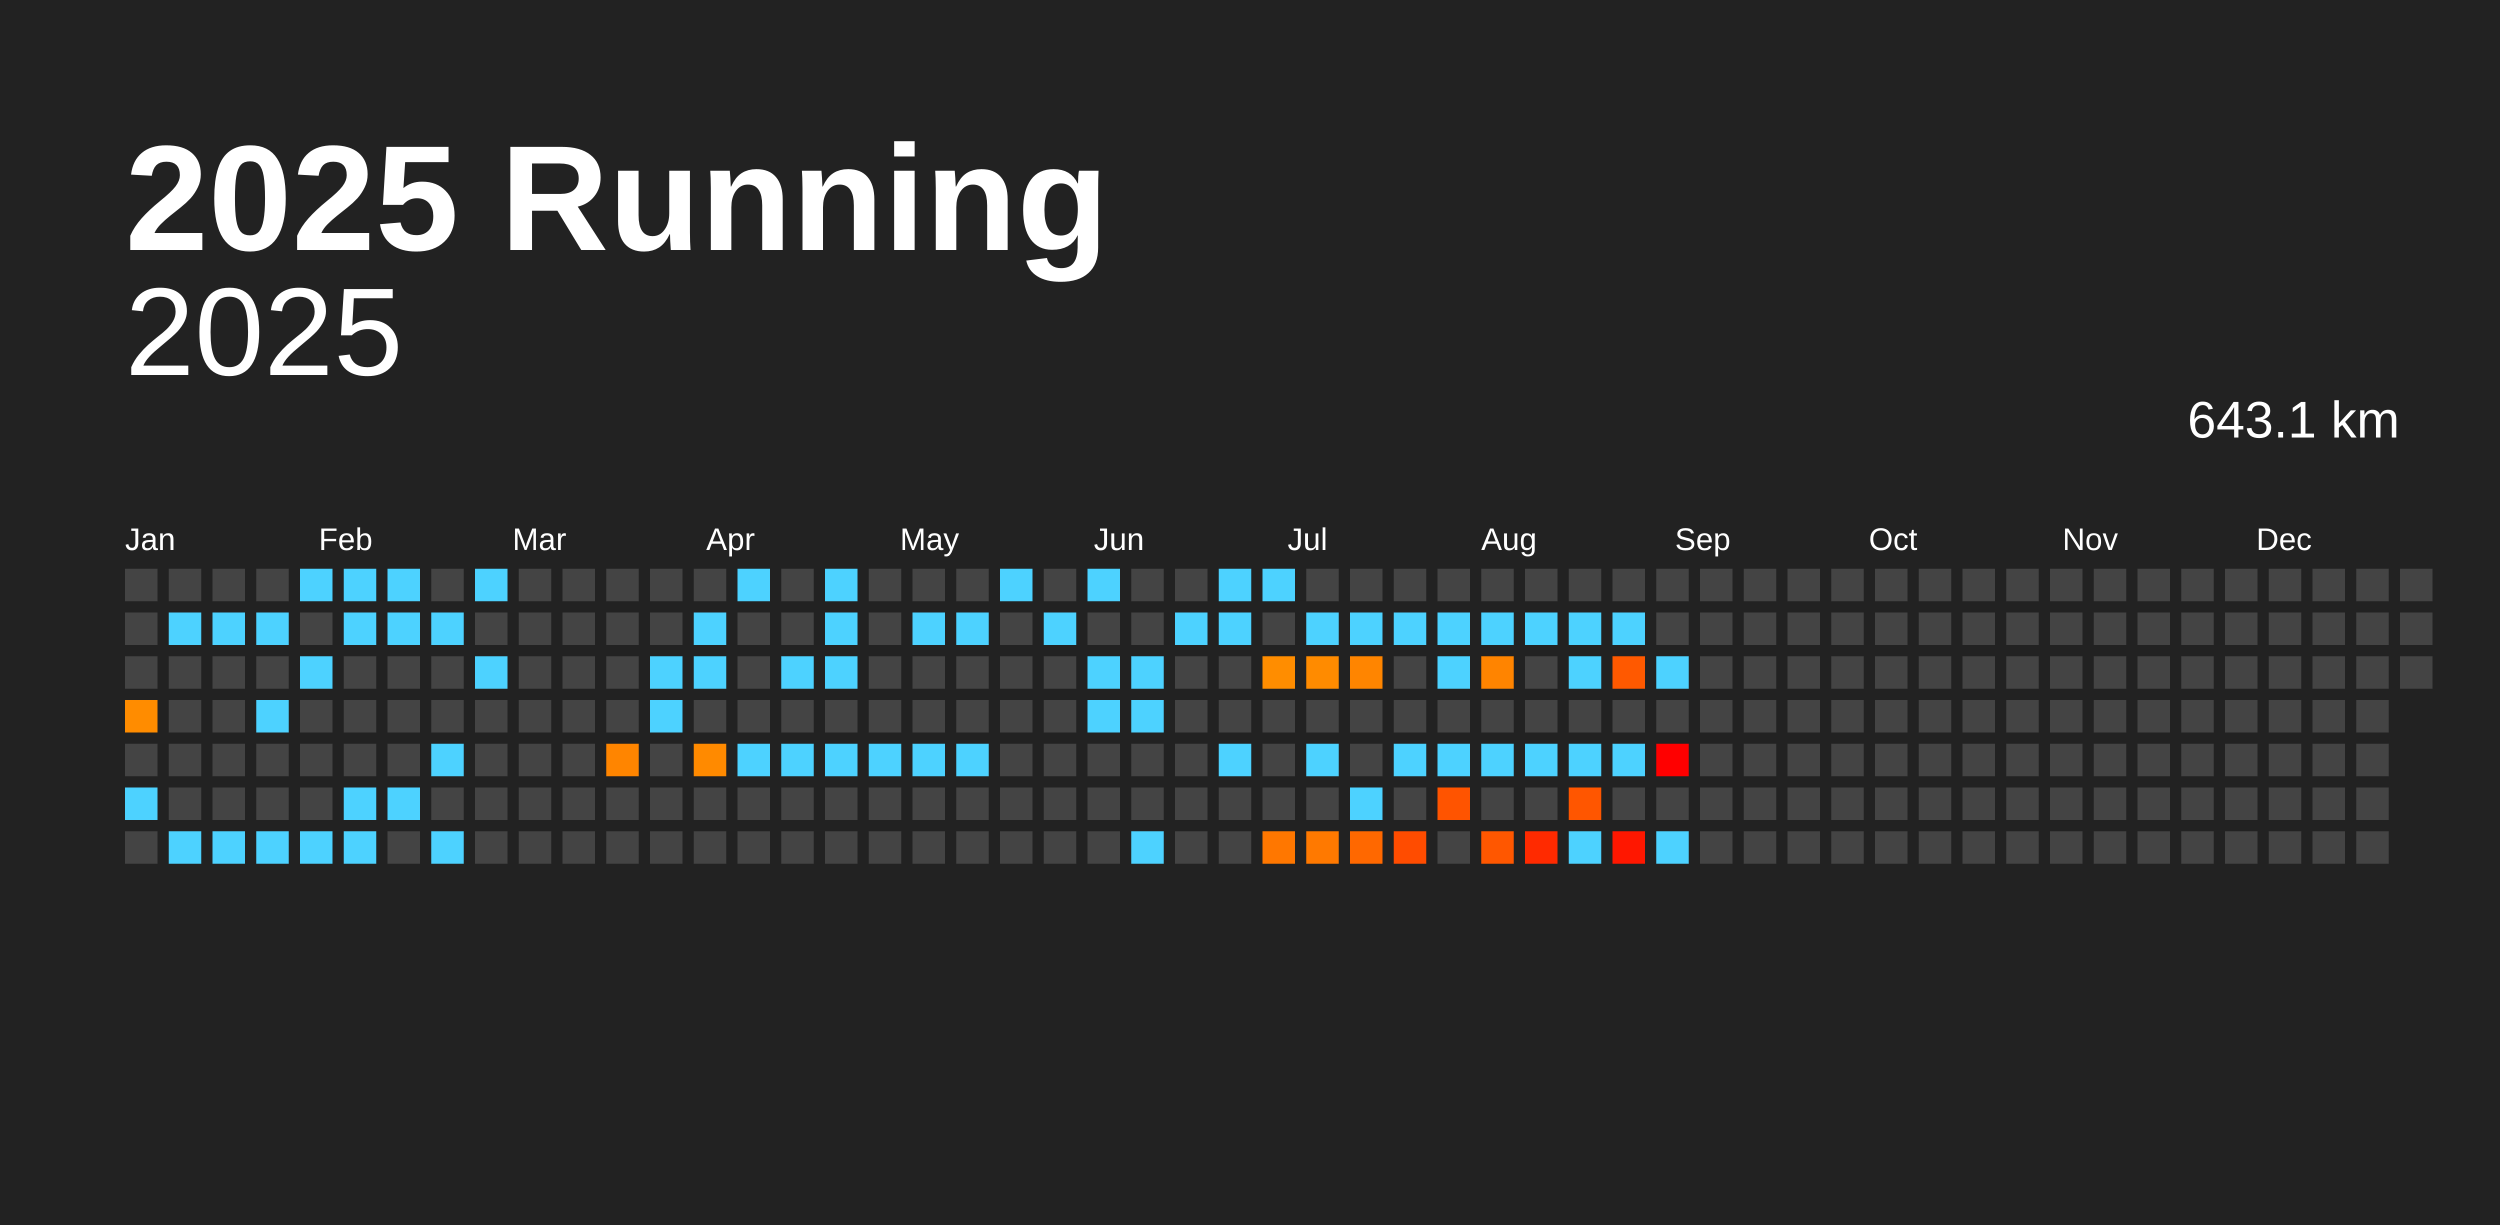
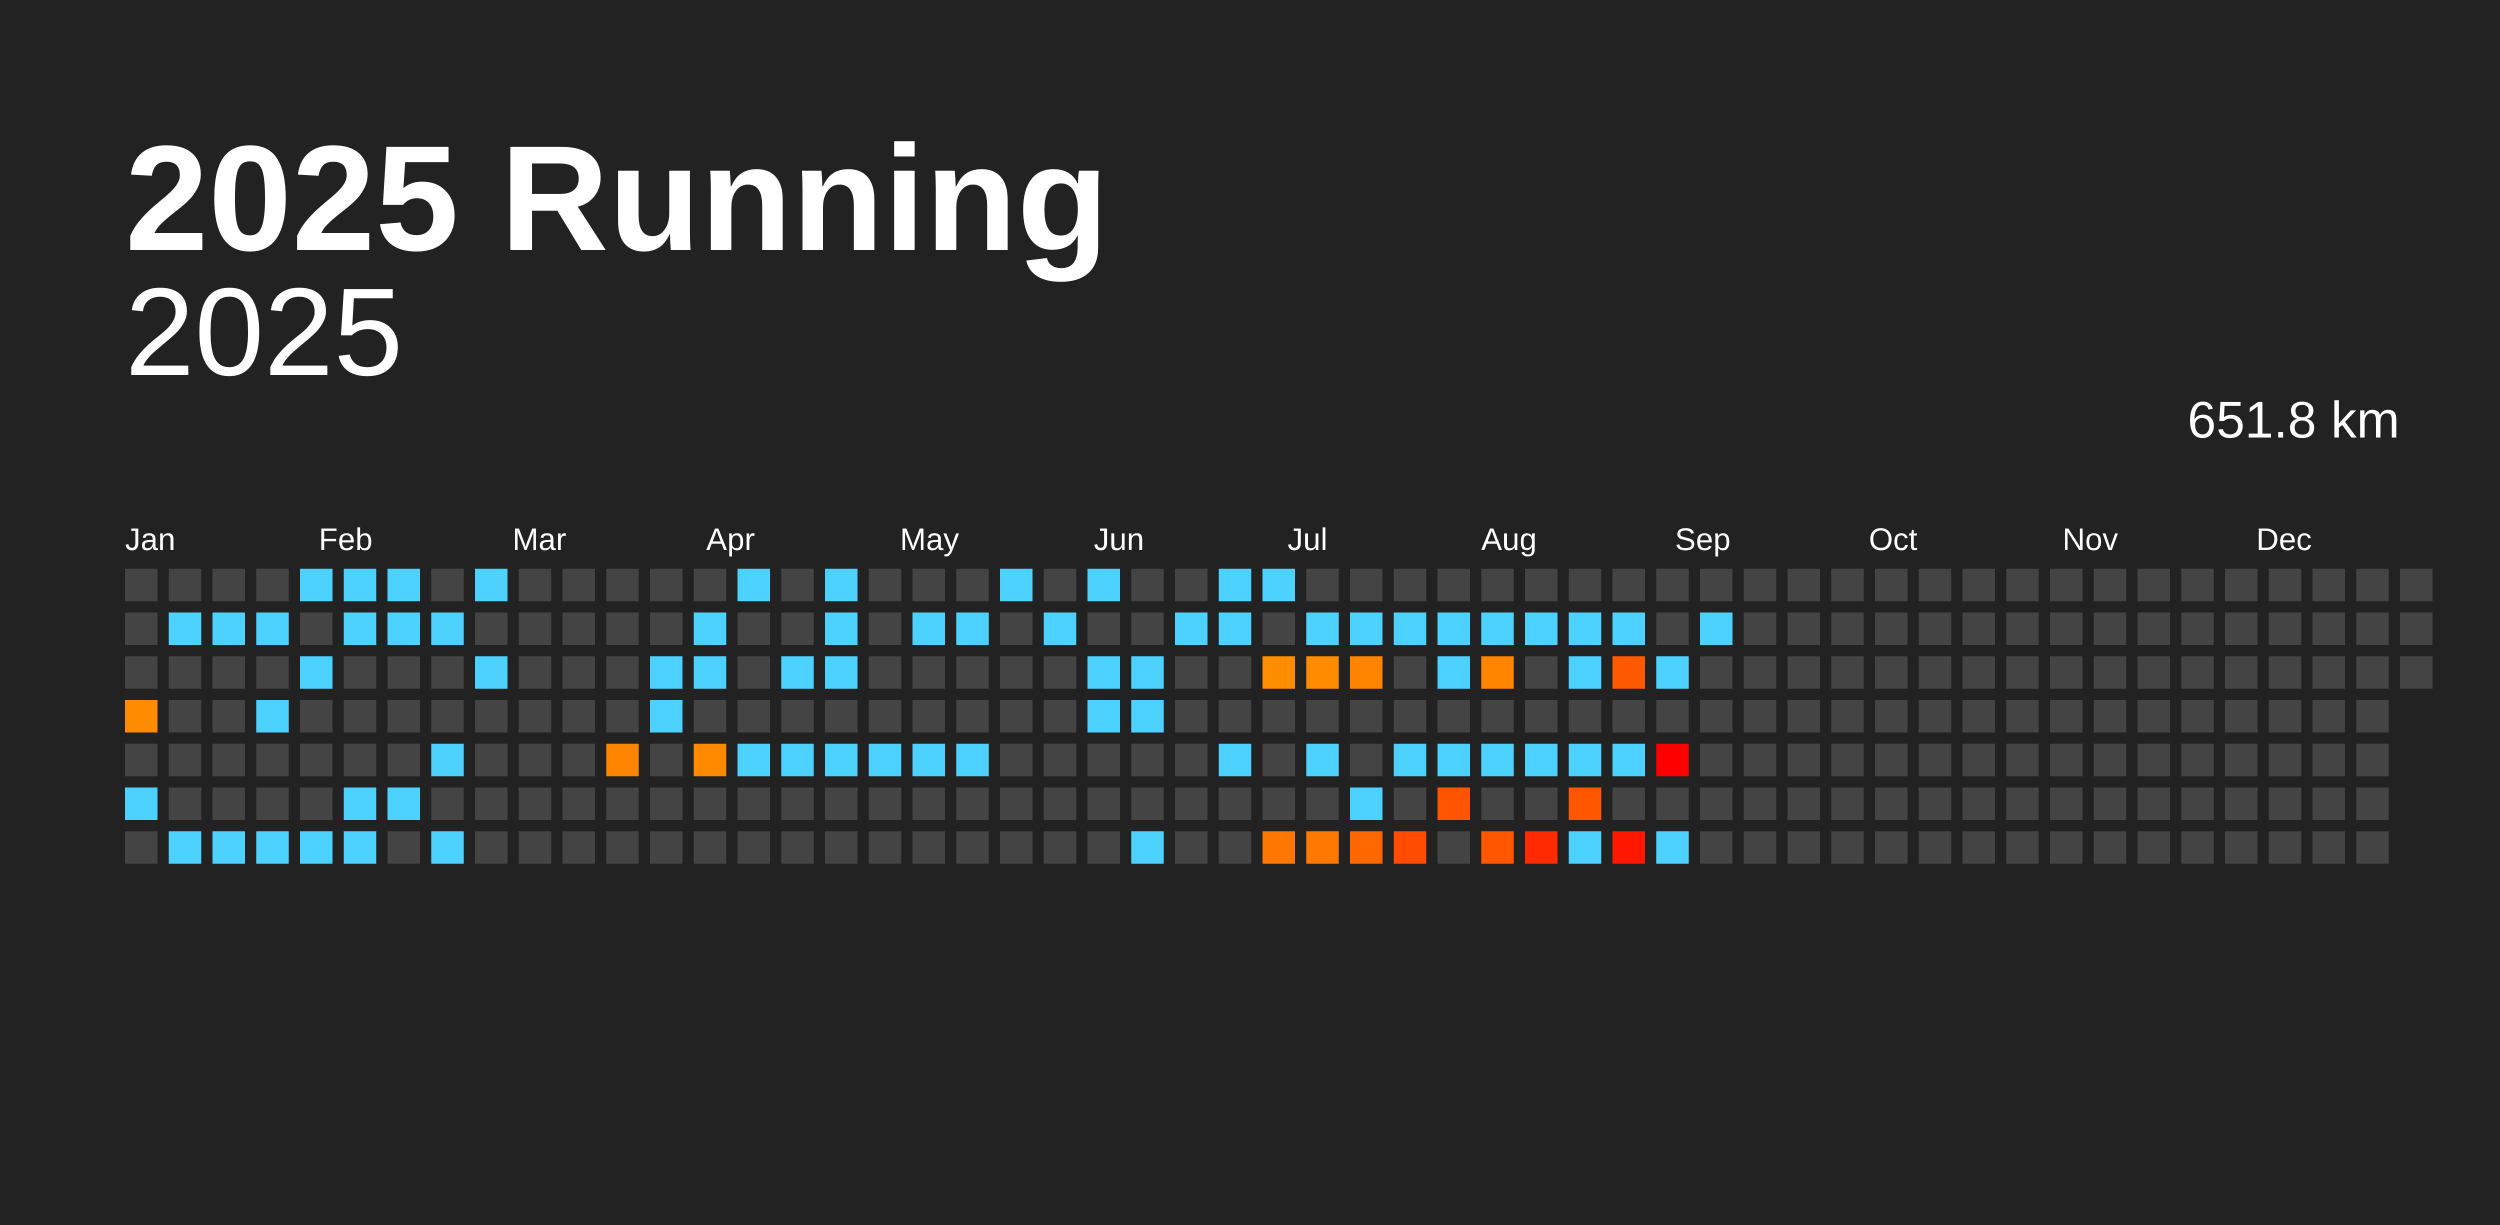
<svg xmlns="http://www.w3.org/2000/svg" baseProfile="full" height="98mm" version="1.1" viewBox="0,0,200,98" width="200mm">
  <defs />
  <rect fill="#222222" height="98" width="200" x="0" y="0" />
  <text fill="#FFFFFF" style="font-size:12px; font-family:Arial; font-weight:bold;" x="10" y="20">2025 Running</text>
  <text alignment-baseline="hanging" fill="#FFFFFF" style="font-size:10.0px; font-family:Arial;" x="10" y="30">2025</text>
-   <text alignment-baseline="hanging" fill="#FFFFFF" style="font-size:4.125px; font-family:Arial;" x="175" y="35">643.1 km</text>
+   <text alignment-baseline="hanging" fill="#FFFFFF" style="font-size:4.125px; font-family:Arial;" x="175" y="35">651.8 km</text>
  <text fill="#FFFFFF" style="font-size:2.5px; font-family:Arial" x="10.0" y="44">Jan</text>
  <text fill="#FFFFFF" style="font-size:2.5px; font-family:Arial" x="25.5" y="44">Feb</text>
  <text fill="#FFFFFF" style="font-size:2.5px; font-family:Arial" x="41.0" y="44">Mar</text>
  <text fill="#FFFFFF" style="font-size:2.5px; font-family:Arial" x="56.5" y="44">Apr</text>
  <text fill="#FFFFFF" style="font-size:2.5px; font-family:Arial" x="72.0" y="44">May</text>
  <text fill="#FFFFFF" style="font-size:2.5px; font-family:Arial" x="87.5" y="44">Jun</text>
  <text fill="#FFFFFF" style="font-size:2.5px; font-family:Arial" x="103.0" y="44">Jul</text>
  <text fill="#FFFFFF" style="font-size:2.5px; font-family:Arial" x="118.5" y="44">Aug</text>
  <text fill="#FFFFFF" style="font-size:2.5px; font-family:Arial" x="134.0" y="44">Sep</text>
  <text fill="#FFFFFF" style="font-size:2.5px; font-family:Arial" x="149.5" y="44">Oct</text>
  <text fill="#FFFFFF" style="font-size:2.5px; font-family:Arial" x="165.0" y="44">Nov</text>
  <text fill="#FFFFFF" style="font-size:2.5px; font-family:Arial" x="180.5" y="44">Dec</text>
  <rect fill="#444444" height="2.6" width="2.6" x="10.0" y="45.5" />
  <rect fill="#444444" height="2.6" width="2.6" x="10.0" y="49.0" />
  <rect fill="#444444" height="2.6" width="2.6" x="10.0" y="52.5" />
  <rect fill="#ff8c00" height="2.6" width="2.6" x="10.0" y="56.0" />
  <rect fill="#444444" height="2.6" width="2.6" x="10.0" y="59.5" />
  <rect fill="#4dd2ff" height="2.6" width="2.6" x="10.0" y="63.0" />
  <rect fill="#444444" height="2.6" width="2.6" x="10.0" y="66.5" />
  <rect fill="#444444" height="2.6" width="2.6" x="13.5" y="45.5" />
  <rect fill="#4dd2ff" height="2.6" width="2.6" x="13.5" y="49.0" />
  <rect fill="#444444" height="2.6" width="2.6" x="13.5" y="52.5" />
  <rect fill="#444444" height="2.6" width="2.6" x="13.5" y="56.0" />
  <rect fill="#444444" height="2.6" width="2.6" x="13.5" y="59.5" />
  <rect fill="#444444" height="2.6" width="2.6" x="13.5" y="63.0" />
  <rect fill="#4dd2ff" height="2.6" width="2.6" x="13.5" y="66.5" />
  <rect fill="#444444" height="2.6" width="2.6" x="17.0" y="45.5" />
  <rect fill="#4dd2ff" height="2.6" width="2.6" x="17.0" y="49.0" />
  <rect fill="#444444" height="2.6" width="2.6" x="17.0" y="52.5" />
  <rect fill="#444444" height="2.6" width="2.6" x="17.0" y="56.0" />
  <rect fill="#444444" height="2.6" width="2.6" x="17.0" y="59.5" />
  <rect fill="#444444" height="2.6" width="2.6" x="17.0" y="63.0" />
  <rect fill="#4dd2ff" height="2.6" width="2.6" x="17.0" y="66.5" />
  <rect fill="#444444" height="2.6" width="2.6" x="20.5" y="45.5" />
  <rect fill="#4dd2ff" height="2.6" width="2.6" x="20.5" y="49.0" />
  <rect fill="#444444" height="2.6" width="2.6" x="20.5" y="52.5" />
  <rect fill="#4dd2ff" height="2.6" width="2.6" x="20.5" y="56.0" />
  <rect fill="#444444" height="2.6" width="2.6" x="20.5" y="59.5" />
  <rect fill="#444444" height="2.6" width="2.6" x="20.5" y="63.0" />
  <rect fill="#4dd2ff" height="2.6" width="2.6" x="20.5" y="66.5" />
  <rect fill="#4dd2ff" height="2.6" width="2.6" x="24.0" y="45.5" />
  <rect fill="#444444" height="2.6" width="2.6" x="24.0" y="49.0" />
  <rect fill="#4dd2ff" height="2.6" width="2.6" x="24.0" y="52.5" />
  <rect fill="#444444" height="2.6" width="2.6" x="24.0" y="56.0" />
  <rect fill="#444444" height="2.6" width="2.6" x="24.0" y="59.5" />
  <rect fill="#444444" height="2.6" width="2.6" x="24.0" y="63.0" />
  <rect fill="#4dd2ff" height="2.6" width="2.6" x="24.0" y="66.5" />
  <rect fill="#4dd2ff" height="2.6" width="2.6" x="27.5" y="45.5" />
  <rect fill="#4dd2ff" height="2.6" width="2.6" x="27.5" y="49.0" />
  <rect fill="#444444" height="2.6" width="2.6" x="27.5" y="52.5" />
  <rect fill="#444444" height="2.6" width="2.6" x="27.5" y="56.0" />
  <rect fill="#444444" height="2.6" width="2.6" x="27.5" y="59.5" />
  <rect fill="#4dd2ff" height="2.6" width="2.6" x="27.5" y="63.0" />
  <rect fill="#4dd2ff" height="2.6" width="2.6" x="27.5" y="66.5" />
  <rect fill="#4dd2ff" height="2.6" width="2.6" x="31.0" y="45.5" />
  <rect fill="#4dd2ff" height="2.6" width="2.6" x="31.0" y="49.0" />
  <rect fill="#444444" height="2.6" width="2.6" x="31.0" y="52.5" />
  <rect fill="#444444" height="2.6" width="2.6" x="31.0" y="56.0" />
  <rect fill="#444444" height="2.6" width="2.6" x="31.0" y="59.5" />
  <rect fill="#4dd2ff" height="2.6" width="2.6" x="31.0" y="63.0" />
  <rect fill="#444444" height="2.6" width="2.6" x="31.0" y="66.5" />
  <rect fill="#444444" height="2.6" width="2.6" x="34.5" y="45.5" />
  <rect fill="#4dd2ff" height="2.6" width="2.6" x="34.5" y="49.0" />
  <rect fill="#444444" height="2.6" width="2.6" x="34.5" y="52.5" />
  <rect fill="#444444" height="2.6" width="2.6" x="34.5" y="56.0" />
  <rect fill="#4dd2ff" height="2.6" width="2.6" x="34.5" y="59.5" />
  <rect fill="#444444" height="2.6" width="2.6" x="34.5" y="63.0" />
  <rect fill="#4dd2ff" height="2.6" width="2.6" x="34.5" y="66.5" />
  <rect fill="#4dd2ff" height="2.6" width="2.6" x="38.0" y="45.5" />
  <rect fill="#444444" height="2.6" width="2.6" x="38.0" y="49.0" />
  <rect fill="#4dd2ff" height="2.6" width="2.6" x="38.0" y="52.5" />
  <rect fill="#444444" height="2.6" width="2.6" x="38.0" y="56.0" />
  <rect fill="#444444" height="2.6" width="2.6" x="38.0" y="59.5" />
  <rect fill="#444444" height="2.6" width="2.6" x="38.0" y="63.0" />
  <rect fill="#444444" height="2.6" width="2.6" x="38.0" y="66.5" />
  <rect fill="#444444" height="2.6" width="2.6" x="41.5" y="45.5" />
  <rect fill="#444444" height="2.6" width="2.6" x="41.5" y="49.0" />
  <rect fill="#444444" height="2.6" width="2.6" x="41.5" y="52.5" />
  <rect fill="#444444" height="2.6" width="2.6" x="41.5" y="56.0" />
  <rect fill="#444444" height="2.6" width="2.6" x="41.5" y="59.5" />
  <rect fill="#444444" height="2.6" width="2.6" x="41.5" y="63.0" />
  <rect fill="#444444" height="2.6" width="2.6" x="41.5" y="66.5" />
  <rect fill="#444444" height="2.6" width="2.6" x="45.0" y="45.5" />
  <rect fill="#444444" height="2.6" width="2.6" x="45.0" y="49.0" />
  <rect fill="#444444" height="2.6" width="2.6" x="45.0" y="52.5" />
  <rect fill="#444444" height="2.6" width="2.6" x="45.0" y="56.0" />
  <rect fill="#444444" height="2.6" width="2.6" x="45.0" y="59.5" />
  <rect fill="#444444" height="2.6" width="2.6" x="45.0" y="63.0" />
  <rect fill="#444444" height="2.6" width="2.6" x="45.0" y="66.5" />
  <rect fill="#444444" height="2.6" width="2.6" x="48.5" y="45.5" />
  <rect fill="#444444" height="2.6" width="2.6" x="48.5" y="49.0" />
  <rect fill="#444444" height="2.6" width="2.6" x="48.5" y="52.5" />
  <rect fill="#444444" height="2.6" width="2.6" x="48.5" y="56.0" />
  <rect fill="#ff8500" height="2.6" width="2.6" x="48.5" y="59.5" />
  <rect fill="#444444" height="2.6" width="2.6" x="48.5" y="63.0" />
  <rect fill="#444444" height="2.6" width="2.6" x="48.5" y="66.5" />
  <rect fill="#444444" height="2.6" width="2.6" x="52.0" y="45.5" />
  <rect fill="#444444" height="2.6" width="2.6" x="52.0" y="49.0" />
  <rect fill="#4dd2ff" height="2.6" width="2.6" x="52.0" y="52.5" />
  <rect fill="#4dd2ff" height="2.6" width="2.6" x="52.0" y="56.0" />
  <rect fill="#444444" height="2.6" width="2.6" x="52.0" y="59.5" />
  <rect fill="#444444" height="2.6" width="2.6" x="52.0" y="63.0" />
  <rect fill="#444444" height="2.6" width="2.6" x="52.0" y="66.5" />
  <rect fill="#444444" height="2.6" width="2.6" x="55.5" y="45.5" />
  <rect fill="#4dd2ff" height="2.6" width="2.6" x="55.5" y="49.0" />
  <rect fill="#4dd2ff" height="2.6" width="2.6" x="55.5" y="52.5" />
  <rect fill="#444444" height="2.6" width="2.6" x="55.5" y="56.0" />
  <rect fill="#ff8a00" height="2.6" width="2.6" x="55.5" y="59.5" />
  <rect fill="#444444" height="2.6" width="2.6" x="55.5" y="63.0" />
  <rect fill="#444444" height="2.6" width="2.6" x="55.5" y="66.5" />
  <rect fill="#4dd2ff" height="2.6" width="2.6" x="59.0" y="45.5" />
  <rect fill="#444444" height="2.6" width="2.6" x="59.0" y="49.0" />
  <rect fill="#444444" height="2.6" width="2.6" x="59.0" y="52.5" />
  <rect fill="#444444" height="2.6" width="2.6" x="59.0" y="56.0" />
  <rect fill="#4dd2ff" height="2.6" width="2.6" x="59.0" y="59.5" />
  <rect fill="#444444" height="2.6" width="2.6" x="59.0" y="63.0" />
  <rect fill="#444444" height="2.6" width="2.6" x="59.0" y="66.5" />
  <rect fill="#444444" height="2.6" width="2.6" x="62.5" y="45.5" />
  <rect fill="#444444" height="2.6" width="2.6" x="62.5" y="49.0" />
  <rect fill="#4dd2ff" height="2.6" width="2.6" x="62.5" y="52.5" />
  <rect fill="#444444" height="2.6" width="2.6" x="62.5" y="56.0" />
  <rect fill="#4dd2ff" height="2.6" width="2.6" x="62.5" y="59.5" />
  <rect fill="#444444" height="2.6" width="2.6" x="62.5" y="63.0" />
  <rect fill="#444444" height="2.6" width="2.6" x="62.5" y="66.5" />
  <rect fill="#4dd2ff" height="2.6" width="2.6" x="66.0" y="45.5" />
  <rect fill="#4dd2ff" height="2.6" width="2.6" x="66.0" y="49.0" />
  <rect fill="#4dd2ff" height="2.6" width="2.6" x="66.0" y="52.5" />
  <rect fill="#444444" height="2.6" width="2.6" x="66.0" y="56.0" />
  <rect fill="#4dd2ff" height="2.6" width="2.6" x="66.0" y="59.5" />
  <rect fill="#444444" height="2.6" width="2.6" x="66.0" y="63.0" />
  <rect fill="#444444" height="2.6" width="2.6" x="66.0" y="66.5" />
  <rect fill="#444444" height="2.6" width="2.6" x="69.5" y="45.5" />
  <rect fill="#444444" height="2.6" width="2.6" x="69.5" y="49.0" />
  <rect fill="#444444" height="2.6" width="2.6" x="69.5" y="52.5" />
  <rect fill="#444444" height="2.6" width="2.6" x="69.5" y="56.0" />
  <rect fill="#4dd2ff" height="2.6" width="2.6" x="69.5" y="59.5" />
  <rect fill="#444444" height="2.6" width="2.6" x="69.5" y="63.0" />
  <rect fill="#444444" height="2.6" width="2.6" x="69.5" y="66.5" />
  <rect fill="#444444" height="2.6" width="2.6" x="73.0" y="45.5" />
  <rect fill="#4dd2ff" height="2.6" width="2.6" x="73.0" y="49.0" />
  <rect fill="#444444" height="2.6" width="2.6" x="73.0" y="52.5" />
  <rect fill="#444444" height="2.6" width="2.6" x="73.0" y="56.0" />
  <rect fill="#4dd2ff" height="2.6" width="2.6" x="73.0" y="59.5" />
  <rect fill="#444444" height="2.6" width="2.6" x="73.0" y="63.0" />
  <rect fill="#444444" height="2.6" width="2.6" x="73.0" y="66.5" />
  <rect fill="#444444" height="2.6" width="2.6" x="76.5" y="45.5" />
  <rect fill="#4dd2ff" height="2.6" width="2.6" x="76.5" y="49.0" />
  <rect fill="#444444" height="2.6" width="2.6" x="76.5" y="52.5" />
  <rect fill="#444444" height="2.6" width="2.6" x="76.5" y="56.0" />
  <rect fill="#4dd2ff" height="2.6" width="2.6" x="76.5" y="59.5" />
  <rect fill="#444444" height="2.6" width="2.6" x="76.5" y="63.0" />
  <rect fill="#444444" height="2.6" width="2.6" x="76.5" y="66.5" />
  <rect fill="#4dd2ff" height="2.6" width="2.6" x="80.0" y="45.5" />
  <rect fill="#444444" height="2.6" width="2.6" x="80.0" y="49.0" />
  <rect fill="#444444" height="2.6" width="2.6" x="80.0" y="52.5" />
  <rect fill="#444444" height="2.6" width="2.6" x="80.0" y="56.0" />
  <rect fill="#444444" height="2.6" width="2.6" x="80.0" y="59.5" />
  <rect fill="#444444" height="2.6" width="2.6" x="80.0" y="63.0" />
  <rect fill="#444444" height="2.6" width="2.6" x="80.0" y="66.5" />
  <rect fill="#444444" height="2.6" width="2.6" x="83.5" y="45.5" />
  <rect fill="#4dd2ff" height="2.6" width="2.6" x="83.5" y="49.0" />
  <rect fill="#444444" height="2.6" width="2.6" x="83.5" y="52.5" />
  <rect fill="#444444" height="2.6" width="2.6" x="83.5" y="56.0" />
  <rect fill="#444444" height="2.6" width="2.6" x="83.5" y="59.5" />
  <rect fill="#444444" height="2.6" width="2.6" x="83.5" y="63.0" />
  <rect fill="#444444" height="2.6" width="2.6" x="83.5" y="66.5" />
  <rect fill="#4dd2ff" height="2.6" width="2.6" x="87.0" y="45.5" />
  <rect fill="#444444" height="2.6" width="2.6" x="87.0" y="49.0" />
  <rect fill="#4dd2ff" height="2.6" width="2.6" x="87.0" y="52.5" />
  <rect fill="#4dd2ff" height="2.6" width="2.6" x="87.0" y="56.0" />
  <rect fill="#444444" height="2.6" width="2.6" x="87.0" y="59.5" />
  <rect fill="#444444" height="2.6" width="2.6" x="87.0" y="63.0" />
  <rect fill="#444444" height="2.6" width="2.6" x="87.0" y="66.5" />
  <rect fill="#444444" height="2.6" width="2.6" x="90.5" y="45.5" />
  <rect fill="#444444" height="2.6" width="2.6" x="90.5" y="49.0" />
  <rect fill="#4dd2ff" height="2.6" width="2.6" x="90.5" y="52.5" />
  <rect fill="#4dd2ff" height="2.6" width="2.6" x="90.5" y="56.0" />
  <rect fill="#444444" height="2.6" width="2.6" x="90.5" y="59.5" />
  <rect fill="#444444" height="2.6" width="2.6" x="90.5" y="63.0" />
  <rect fill="#4dd2ff" height="2.6" width="2.6" x="90.5" y="66.5" />
  <rect fill="#444444" height="2.6" width="2.6" x="94.0" y="45.5" />
  <rect fill="#4dd2ff" height="2.6" width="2.6" x="94.0" y="49.0" />
  <rect fill="#444444" height="2.6" width="2.6" x="94.0" y="52.5" />
  <rect fill="#444444" height="2.6" width="2.6" x="94.0" y="56.0" />
  <rect fill="#444444" height="2.6" width="2.6" x="94.0" y="59.5" />
  <rect fill="#444444" height="2.6" width="2.6" x="94.0" y="63.0" />
  <rect fill="#444444" height="2.6" width="2.6" x="94.0" y="66.5" />
  <rect fill="#4dd2ff" height="2.6" width="2.6" x="97.5" y="45.5" />
  <rect fill="#4dd2ff" height="2.6" width="2.6" x="97.5" y="49.0" />
  <rect fill="#444444" height="2.6" width="2.6" x="97.5" y="52.5" />
  <rect fill="#444444" height="2.6" width="2.6" x="97.5" y="56.0" />
  <rect fill="#4dd2ff" height="2.6" width="2.6" x="97.5" y="59.5" />
  <rect fill="#444444" height="2.6" width="2.6" x="97.5" y="63.0" />
  <rect fill="#444444" height="2.6" width="2.6" x="97.5" y="66.5" />
  <rect fill="#4dd2ff" height="2.6" width="2.6" x="101.0" y="45.5" />
  <rect fill="#444444" height="2.6" width="2.6" x="101.0" y="49.0" />
  <rect fill="#ff8d00" height="2.6" width="2.6" x="101.0" y="52.5" />
  <rect fill="#444444" height="2.6" width="2.6" x="101.0" y="56.0" />
  <rect fill="#444444" height="2.6" width="2.6" x="101.0" y="59.5" />
  <rect fill="#444444" height="2.6" width="2.6" x="101.0" y="63.0" />
  <rect fill="#ff7700" height="2.6" width="2.6" x="101.0" y="66.5" />
  <rect fill="#444444" height="2.6" width="2.6" x="104.5" y="45.5" />
  <rect fill="#4dd2ff" height="2.6" width="2.6" x="104.5" y="49.0" />
  <rect fill="#ff8b00" height="2.6" width="2.6" x="104.5" y="52.5" />
  <rect fill="#444444" height="2.6" width="2.6" x="104.5" y="56.0" />
  <rect fill="#4dd2ff" height="2.6" width="2.6" x="104.5" y="59.5" />
  <rect fill="#444444" height="2.6" width="2.6" x="104.5" y="63.0" />
  <rect fill="#ff7900" height="2.6" width="2.6" x="104.5" y="66.5" />
  <rect fill="#444444" height="2.6" width="2.6" x="108.0" y="45.5" />
  <rect fill="#4dd2ff" height="2.6" width="2.6" x="108.0" y="49.0" />
  <rect fill="#ff8500" height="2.6" width="2.6" x="108.0" y="52.5" />
  <rect fill="#444444" height="2.6" width="2.6" x="108.0" y="56.0" />
  <rect fill="#444444" height="2.6" width="2.6" x="108.0" y="59.5" />
  <rect fill="#4dd2ff" height="2.6" width="2.6" x="108.0" y="63.0" />
  <rect fill="#ff6800" height="2.6" width="2.6" x="108.0" y="66.5" />
  <rect fill="#444444" height="2.6" width="2.6" x="111.5" y="45.5" />
  <rect fill="#4dd2ff" height="2.6" width="2.6" x="111.5" y="49.0" />
  <rect fill="#444444" height="2.6" width="2.6" x="111.5" y="52.5" />
  <rect fill="#444444" height="2.6" width="2.6" x="111.5" y="56.0" />
  <rect fill="#4dd2ff" height="2.6" width="2.6" x="111.5" y="59.5" />
  <rect fill="#444444" height="2.6" width="2.6" x="111.5" y="63.0" />
  <rect fill="#ff4c00" height="2.6" width="2.6" x="111.5" y="66.5" />
  <rect fill="#444444" height="2.6" width="2.6" x="115.0" y="45.5" />
  <rect fill="#4dd2ff" height="2.6" width="2.6" x="115.0" y="49.0" />
  <rect fill="#4dd2ff" height="2.6" width="2.6" x="115.0" y="52.5" />
  <rect fill="#444444" height="2.6" width="2.6" x="115.0" y="56.0" />
  <rect fill="#4dd2ff" height="2.6" width="2.6" x="115.0" y="59.5" />
  <rect fill="#ff5400" height="2.6" width="2.6" x="115.0" y="63.0" />
  <rect fill="#444444" height="2.6" width="2.6" x="115.0" y="66.5" />
  <rect fill="#444444" height="2.6" width="2.6" x="118.5" y="45.5" />
  <rect fill="#4dd2ff" height="2.6" width="2.6" x="118.5" y="49.0" />
  <rect fill="#ff8400" height="2.6" width="2.6" x="118.5" y="52.5" />
  <rect fill="#444444" height="2.6" width="2.6" x="118.5" y="56.0" />
  <rect fill="#4dd2ff" height="2.6" width="2.6" x="118.5" y="59.5" />
  <rect fill="#444444" height="2.6" width="2.6" x="118.5" y="63.0" />
  <rect fill="#ff5700" height="2.6" width="2.6" x="118.5" y="66.5" />
  <rect fill="#444444" height="2.6" width="2.6" x="122.0" y="45.5" />
  <rect fill="#4dd2ff" height="2.6" width="2.6" x="122.0" y="49.0" />
  <rect fill="#444444" height="2.6" width="2.6" x="122.0" y="52.5" />
  <rect fill="#444444" height="2.6" width="2.6" x="122.0" y="56.0" />
  <rect fill="#4dd2ff" height="2.6" width="2.6" x="122.0" y="59.5" />
  <rect fill="#444444" height="2.6" width="2.6" x="122.0" y="63.0" />
  <rect fill="#ff2a00" height="2.6" width="2.6" x="122.0" y="66.5" />
  <rect fill="#444444" height="2.6" width="2.6" x="125.5" y="45.5" />
  <rect fill="#4dd2ff" height="2.6" width="2.6" x="125.5" y="49.0" />
  <rect fill="#4dd2ff" height="2.6" width="2.6" x="125.5" y="52.5" />
  <rect fill="#444444" height="2.6" width="2.6" x="125.5" y="56.0" />
  <rect fill="#4dd2ff" height="2.6" width="2.6" x="125.5" y="59.5" />
  <rect fill="#ff5600" height="2.6" width="2.6" x="125.5" y="63.0" />
  <rect fill="#4dd2ff" height="2.6" width="2.6" x="125.5" y="66.5" />
  <rect fill="#444444" height="2.6" width="2.6" x="129.0" y="45.5" />
  <rect fill="#4dd2ff" height="2.6" width="2.6" x="129.0" y="49.0" />
  <rect fill="#ff5900" height="2.6" width="2.6" x="129.0" y="52.5" />
  <rect fill="#444444" height="2.6" width="2.6" x="129.0" y="56.0" />
  <rect fill="#4dd2ff" height="2.6" width="2.6" x="129.0" y="59.5" />
  <rect fill="#444444" height="2.6" width="2.6" x="129.0" y="63.0" />
  <rect fill="#ff1700" height="2.6" width="2.6" x="129.0" y="66.5" />
  <rect fill="#444444" height="2.6" width="2.6" x="132.5" y="45.5" />
  <rect fill="#444444" height="2.6" width="2.6" x="132.5" y="49.0" />
  <rect fill="#4dd2ff" height="2.6" width="2.6" x="132.5" y="52.5" />
  <rect fill="#444444" height="2.6" width="2.6" x="132.5" y="56.0" />
  <rect fill="red" height="2.6" width="2.6" x="132.5" y="59.5" />
  <rect fill="#444444" height="2.6" width="2.6" x="132.5" y="63.0" />
  <rect fill="#4dd2ff" height="2.6" width="2.6" x="132.5" y="66.5" />
  <rect fill="#444444" height="2.6" width="2.6" x="136.0" y="45.5" />
-   <rect fill="#444444" height="2.6" width="2.6" x="136.0" y="49.0" />
+   <rect fill="#4dd2ff" height="2.6" width="2.6" x="136.0" y="49.0" />
  <rect fill="#444444" height="2.6" width="2.6" x="136.0" y="52.5" />
  <rect fill="#444444" height="2.6" width="2.6" x="136.0" y="56.0" />
  <rect fill="#444444" height="2.6" width="2.6" x="136.0" y="59.5" />
  <rect fill="#444444" height="2.6" width="2.6" x="136.0" y="63.0" />
  <rect fill="#444444" height="2.6" width="2.6" x="136.0" y="66.5" />
  <rect fill="#444444" height="2.6" width="2.6" x="139.5" y="45.5" />
  <rect fill="#444444" height="2.6" width="2.6" x="139.5" y="49.0" />
  <rect fill="#444444" height="2.6" width="2.6" x="139.5" y="52.5" />
  <rect fill="#444444" height="2.6" width="2.6" x="139.5" y="56.0" />
  <rect fill="#444444" height="2.6" width="2.6" x="139.5" y="59.5" />
  <rect fill="#444444" height="2.6" width="2.6" x="139.5" y="63.0" />
  <rect fill="#444444" height="2.6" width="2.6" x="139.5" y="66.5" />
  <rect fill="#444444" height="2.6" width="2.6" x="143.0" y="45.5" />
  <rect fill="#444444" height="2.6" width="2.6" x="143.0" y="49.0" />
  <rect fill="#444444" height="2.6" width="2.6" x="143.0" y="52.5" />
  <rect fill="#444444" height="2.6" width="2.6" x="143.0" y="56.0" />
  <rect fill="#444444" height="2.6" width="2.6" x="143.0" y="59.5" />
  <rect fill="#444444" height="2.6" width="2.6" x="143.0" y="63.0" />
  <rect fill="#444444" height="2.6" width="2.6" x="143.0" y="66.5" />
  <rect fill="#444444" height="2.6" width="2.6" x="146.5" y="45.5" />
  <rect fill="#444444" height="2.6" width="2.6" x="146.5" y="49.0" />
  <rect fill="#444444" height="2.6" width="2.6" x="146.5" y="52.5" />
  <rect fill="#444444" height="2.6" width="2.6" x="146.5" y="56.0" />
  <rect fill="#444444" height="2.6" width="2.6" x="146.5" y="59.5" />
  <rect fill="#444444" height="2.6" width="2.6" x="146.5" y="63.0" />
  <rect fill="#444444" height="2.6" width="2.6" x="146.5" y="66.5" />
  <rect fill="#444444" height="2.6" width="2.6" x="150.0" y="45.5" />
  <rect fill="#444444" height="2.6" width="2.6" x="150.0" y="49.0" />
  <rect fill="#444444" height="2.6" width="2.6" x="150.0" y="52.5" />
  <rect fill="#444444" height="2.6" width="2.6" x="150.0" y="56.0" />
  <rect fill="#444444" height="2.6" width="2.6" x="150.0" y="59.5" />
  <rect fill="#444444" height="2.6" width="2.6" x="150.0" y="63.0" />
  <rect fill="#444444" height="2.6" width="2.6" x="150.0" y="66.5" />
  <rect fill="#444444" height="2.6" width="2.6" x="153.5" y="45.5" />
  <rect fill="#444444" height="2.6" width="2.6" x="153.5" y="49.0" />
  <rect fill="#444444" height="2.6" width="2.6" x="153.5" y="52.5" />
  <rect fill="#444444" height="2.6" width="2.6" x="153.5" y="56.0" />
  <rect fill="#444444" height="2.6" width="2.6" x="153.5" y="59.5" />
  <rect fill="#444444" height="2.6" width="2.6" x="153.5" y="63.0" />
  <rect fill="#444444" height="2.6" width="2.6" x="153.5" y="66.5" />
  <rect fill="#444444" height="2.6" width="2.6" x="157.0" y="45.5" />
  <rect fill="#444444" height="2.6" width="2.6" x="157.0" y="49.0" />
  <rect fill="#444444" height="2.6" width="2.6" x="157.0" y="52.5" />
  <rect fill="#444444" height="2.6" width="2.6" x="157.0" y="56.0" />
  <rect fill="#444444" height="2.6" width="2.6" x="157.0" y="59.5" />
  <rect fill="#444444" height="2.6" width="2.6" x="157.0" y="63.0" />
  <rect fill="#444444" height="2.6" width="2.6" x="157.0" y="66.5" />
  <rect fill="#444444" height="2.6" width="2.6" x="160.5" y="45.5" />
  <rect fill="#444444" height="2.6" width="2.6" x="160.5" y="49.0" />
  <rect fill="#444444" height="2.6" width="2.6" x="160.5" y="52.5" />
  <rect fill="#444444" height="2.6" width="2.6" x="160.5" y="56.0" />
  <rect fill="#444444" height="2.6" width="2.6" x="160.5" y="59.5" />
  <rect fill="#444444" height="2.6" width="2.6" x="160.5" y="63.0" />
  <rect fill="#444444" height="2.6" width="2.6" x="160.5" y="66.5" />
  <rect fill="#444444" height="2.6" width="2.6" x="164.0" y="45.5" />
  <rect fill="#444444" height="2.6" width="2.6" x="164.0" y="49.0" />
  <rect fill="#444444" height="2.6" width="2.6" x="164.0" y="52.5" />
  <rect fill="#444444" height="2.6" width="2.6" x="164.0" y="56.0" />
  <rect fill="#444444" height="2.6" width="2.6" x="164.0" y="59.5" />
  <rect fill="#444444" height="2.6" width="2.6" x="164.0" y="63.0" />
  <rect fill="#444444" height="2.6" width="2.6" x="164.0" y="66.5" />
  <rect fill="#444444" height="2.6" width="2.6" x="167.5" y="45.5" />
  <rect fill="#444444" height="2.6" width="2.6" x="167.5" y="49.0" />
  <rect fill="#444444" height="2.6" width="2.6" x="167.5" y="52.5" />
  <rect fill="#444444" height="2.6" width="2.6" x="167.5" y="56.0" />
  <rect fill="#444444" height="2.6" width="2.6" x="167.5" y="59.5" />
  <rect fill="#444444" height="2.6" width="2.6" x="167.5" y="63.0" />
  <rect fill="#444444" height="2.6" width="2.6" x="167.5" y="66.5" />
  <rect fill="#444444" height="2.6" width="2.6" x="171.0" y="45.5" />
  <rect fill="#444444" height="2.6" width="2.6" x="171.0" y="49.0" />
  <rect fill="#444444" height="2.6" width="2.6" x="171.0" y="52.5" />
  <rect fill="#444444" height="2.6" width="2.6" x="171.0" y="56.0" />
  <rect fill="#444444" height="2.6" width="2.6" x="171.0" y="59.5" />
  <rect fill="#444444" height="2.6" width="2.6" x="171.0" y="63.0" />
  <rect fill="#444444" height="2.6" width="2.6" x="171.0" y="66.5" />
  <rect fill="#444444" height="2.6" width="2.6" x="174.5" y="45.5" />
  <rect fill="#444444" height="2.6" width="2.6" x="174.5" y="49.0" />
  <rect fill="#444444" height="2.6" width="2.6" x="174.5" y="52.5" />
  <rect fill="#444444" height="2.6" width="2.6" x="174.5" y="56.0" />
  <rect fill="#444444" height="2.6" width="2.6" x="174.5" y="59.5" />
  <rect fill="#444444" height="2.6" width="2.6" x="174.5" y="63.0" />
  <rect fill="#444444" height="2.6" width="2.6" x="174.5" y="66.5" />
  <rect fill="#444444" height="2.6" width="2.6" x="178.0" y="45.5" />
  <rect fill="#444444" height="2.6" width="2.6" x="178.0" y="49.0" />
  <rect fill="#444444" height="2.6" width="2.6" x="178.0" y="52.5" />
  <rect fill="#444444" height="2.6" width="2.6" x="178.0" y="56.0" />
  <rect fill="#444444" height="2.6" width="2.6" x="178.0" y="59.5" />
  <rect fill="#444444" height="2.6" width="2.6" x="178.0" y="63.0" />
  <rect fill="#444444" height="2.6" width="2.6" x="178.0" y="66.5" />
  <rect fill="#444444" height="2.6" width="2.6" x="181.5" y="45.5" />
  <rect fill="#444444" height="2.6" width="2.6" x="181.5" y="49.0" />
  <rect fill="#444444" height="2.6" width="2.6" x="181.5" y="52.5" />
  <rect fill="#444444" height="2.6" width="2.6" x="181.5" y="56.0" />
  <rect fill="#444444" height="2.6" width="2.6" x="181.5" y="59.5" />
  <rect fill="#444444" height="2.6" width="2.6" x="181.5" y="63.0" />
  <rect fill="#444444" height="2.6" width="2.6" x="181.5" y="66.5" />
  <rect fill="#444444" height="2.6" width="2.6" x="185.0" y="45.5" />
  <rect fill="#444444" height="2.6" width="2.6" x="185.0" y="49.0" />
  <rect fill="#444444" height="2.6" width="2.6" x="185.0" y="52.5" />
  <rect fill="#444444" height="2.6" width="2.6" x="185.0" y="56.0" />
  <rect fill="#444444" height="2.6" width="2.6" x="185.0" y="59.5" />
  <rect fill="#444444" height="2.6" width="2.6" x="185.0" y="63.0" />
  <rect fill="#444444" height="2.6" width="2.6" x="185.0" y="66.5" />
  <rect fill="#444444" height="2.6" width="2.6" x="188.5" y="45.5" />
  <rect fill="#444444" height="2.6" width="2.6" x="188.5" y="49.0" />
  <rect fill="#444444" height="2.6" width="2.6" x="188.5" y="52.5" />
  <rect fill="#444444" height="2.6" width="2.6" x="188.5" y="56.0" />
  <rect fill="#444444" height="2.6" width="2.6" x="188.5" y="59.5" />
  <rect fill="#444444" height="2.6" width="2.6" x="188.5" y="63.0" />
  <rect fill="#444444" height="2.6" width="2.6" x="188.5" y="66.5" />
  <rect fill="#444444" height="2.6" width="2.6" x="192.0" y="45.5" />
  <rect fill="#444444" height="2.6" width="2.6" x="192.0" y="49.0" />
  <rect fill="#444444" height="2.6" width="2.6" x="192.0" y="52.5" />
</svg>
